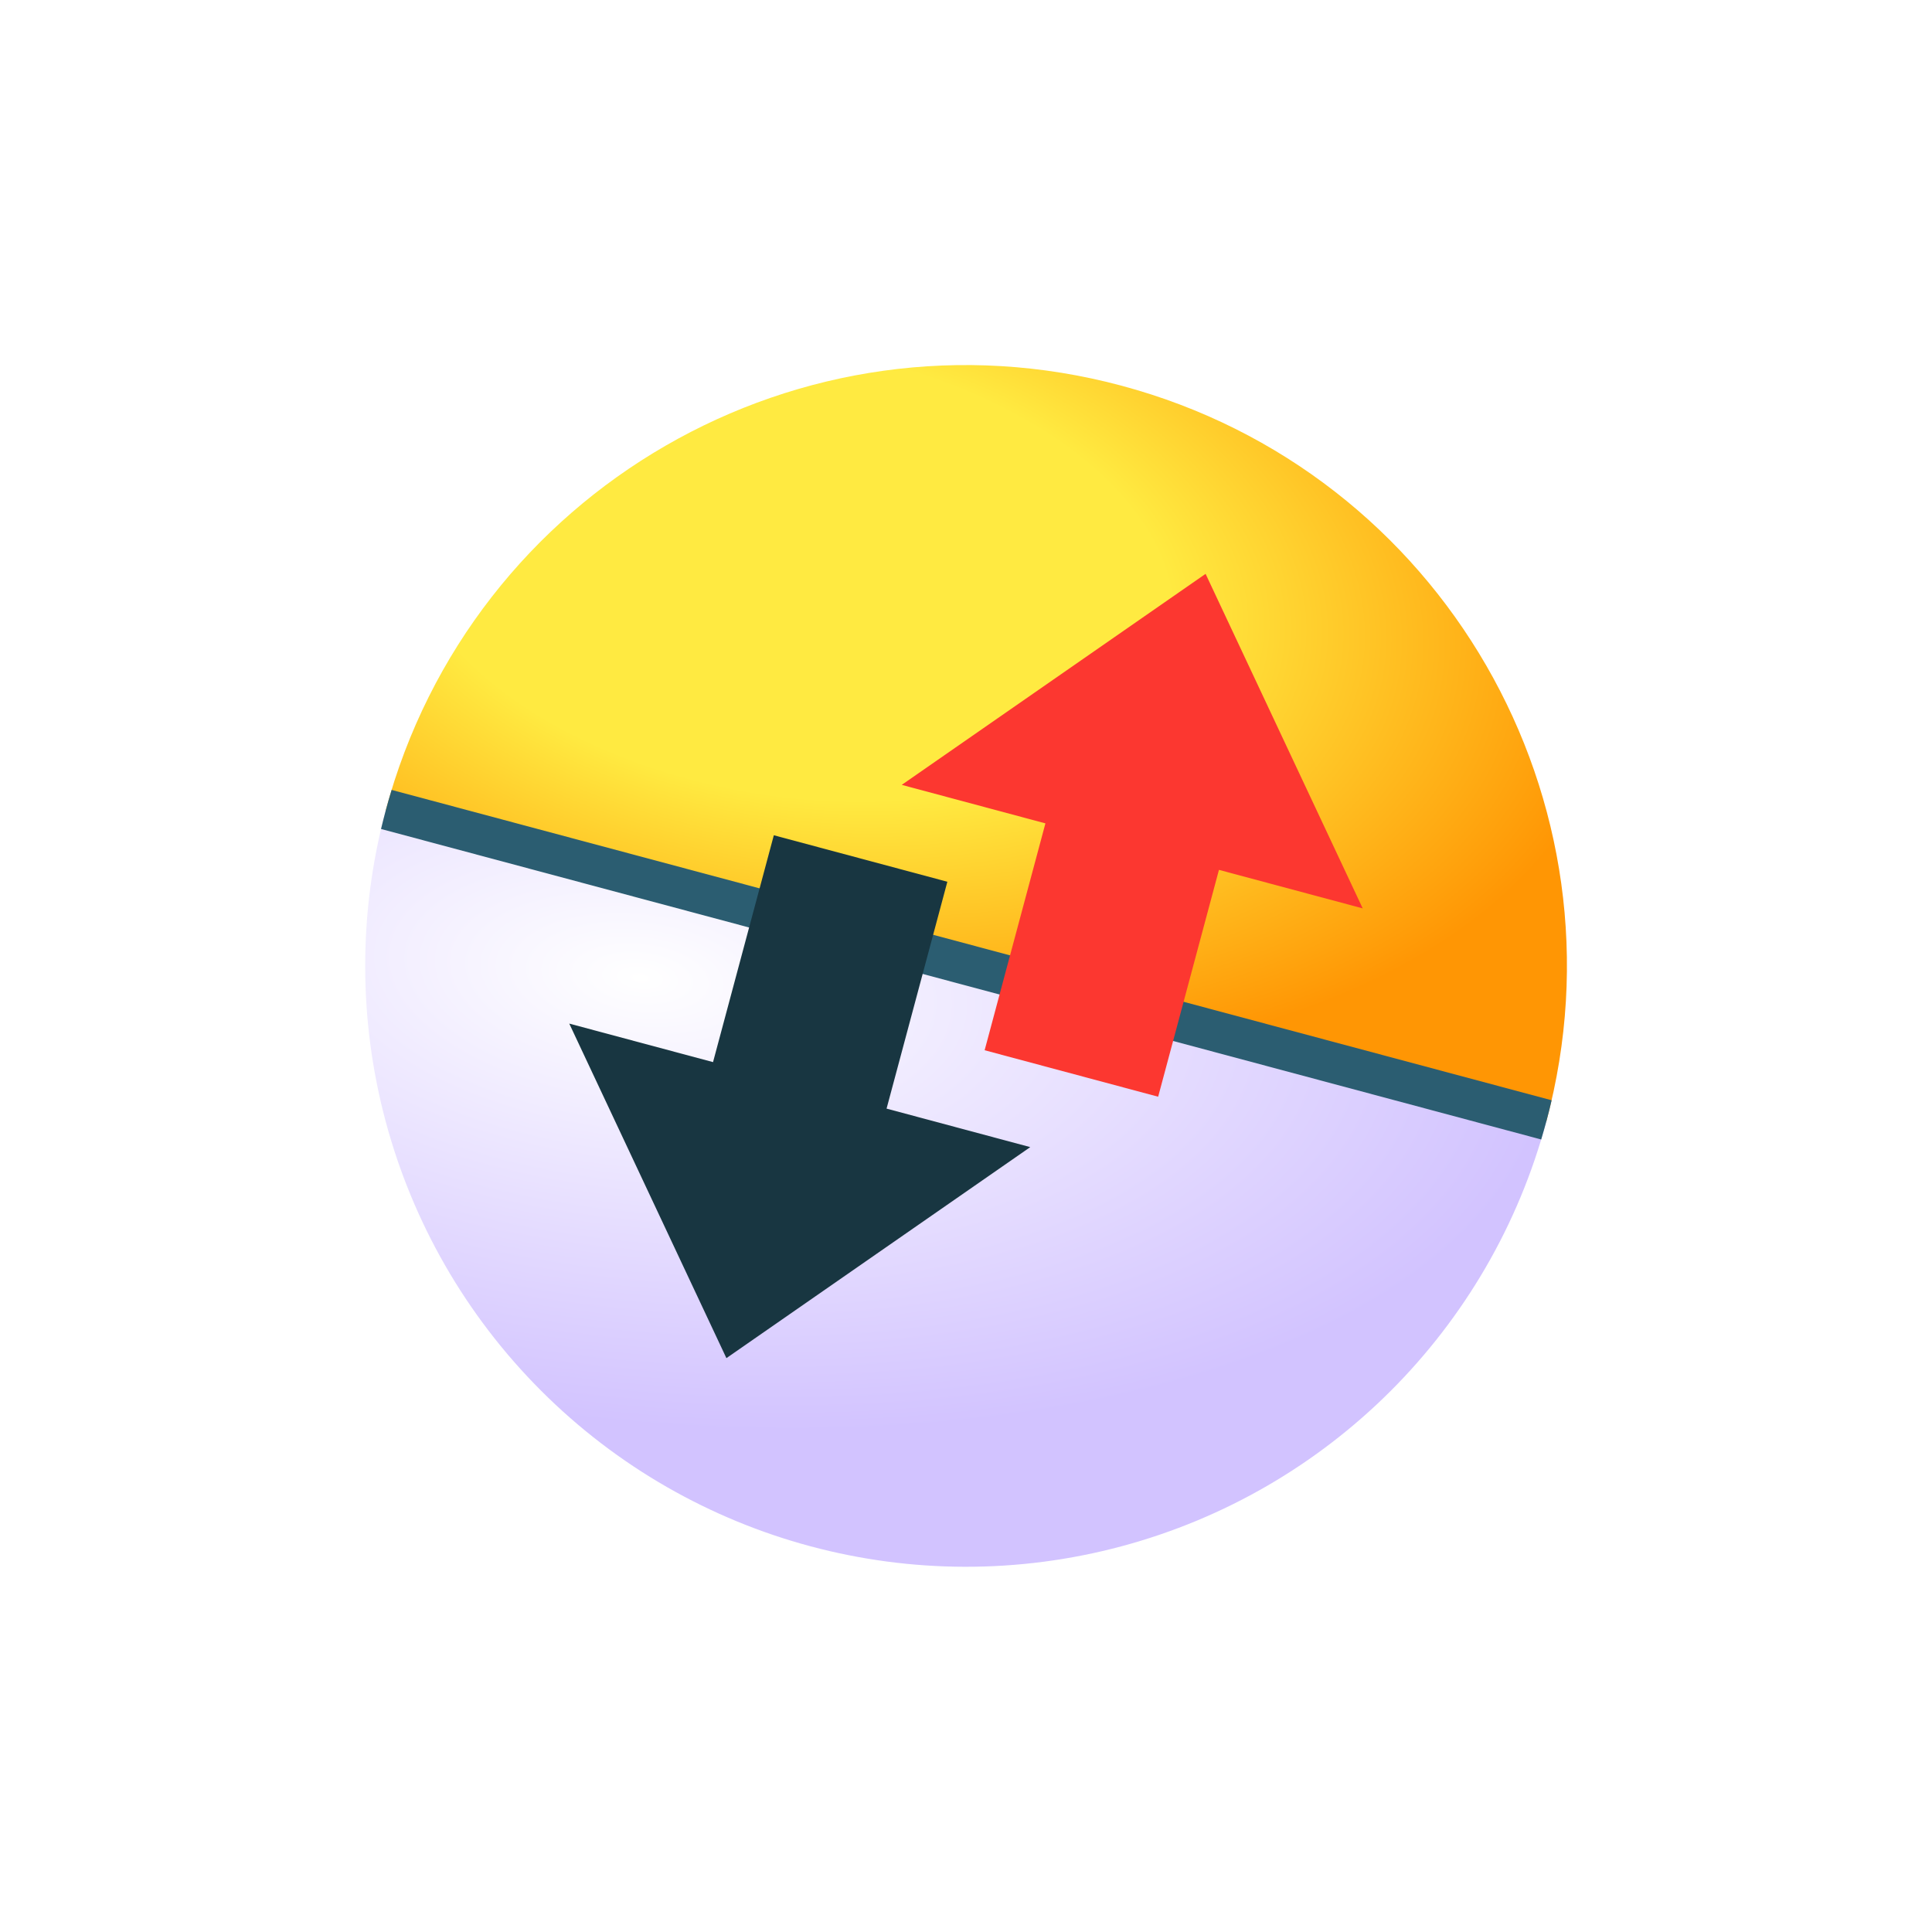
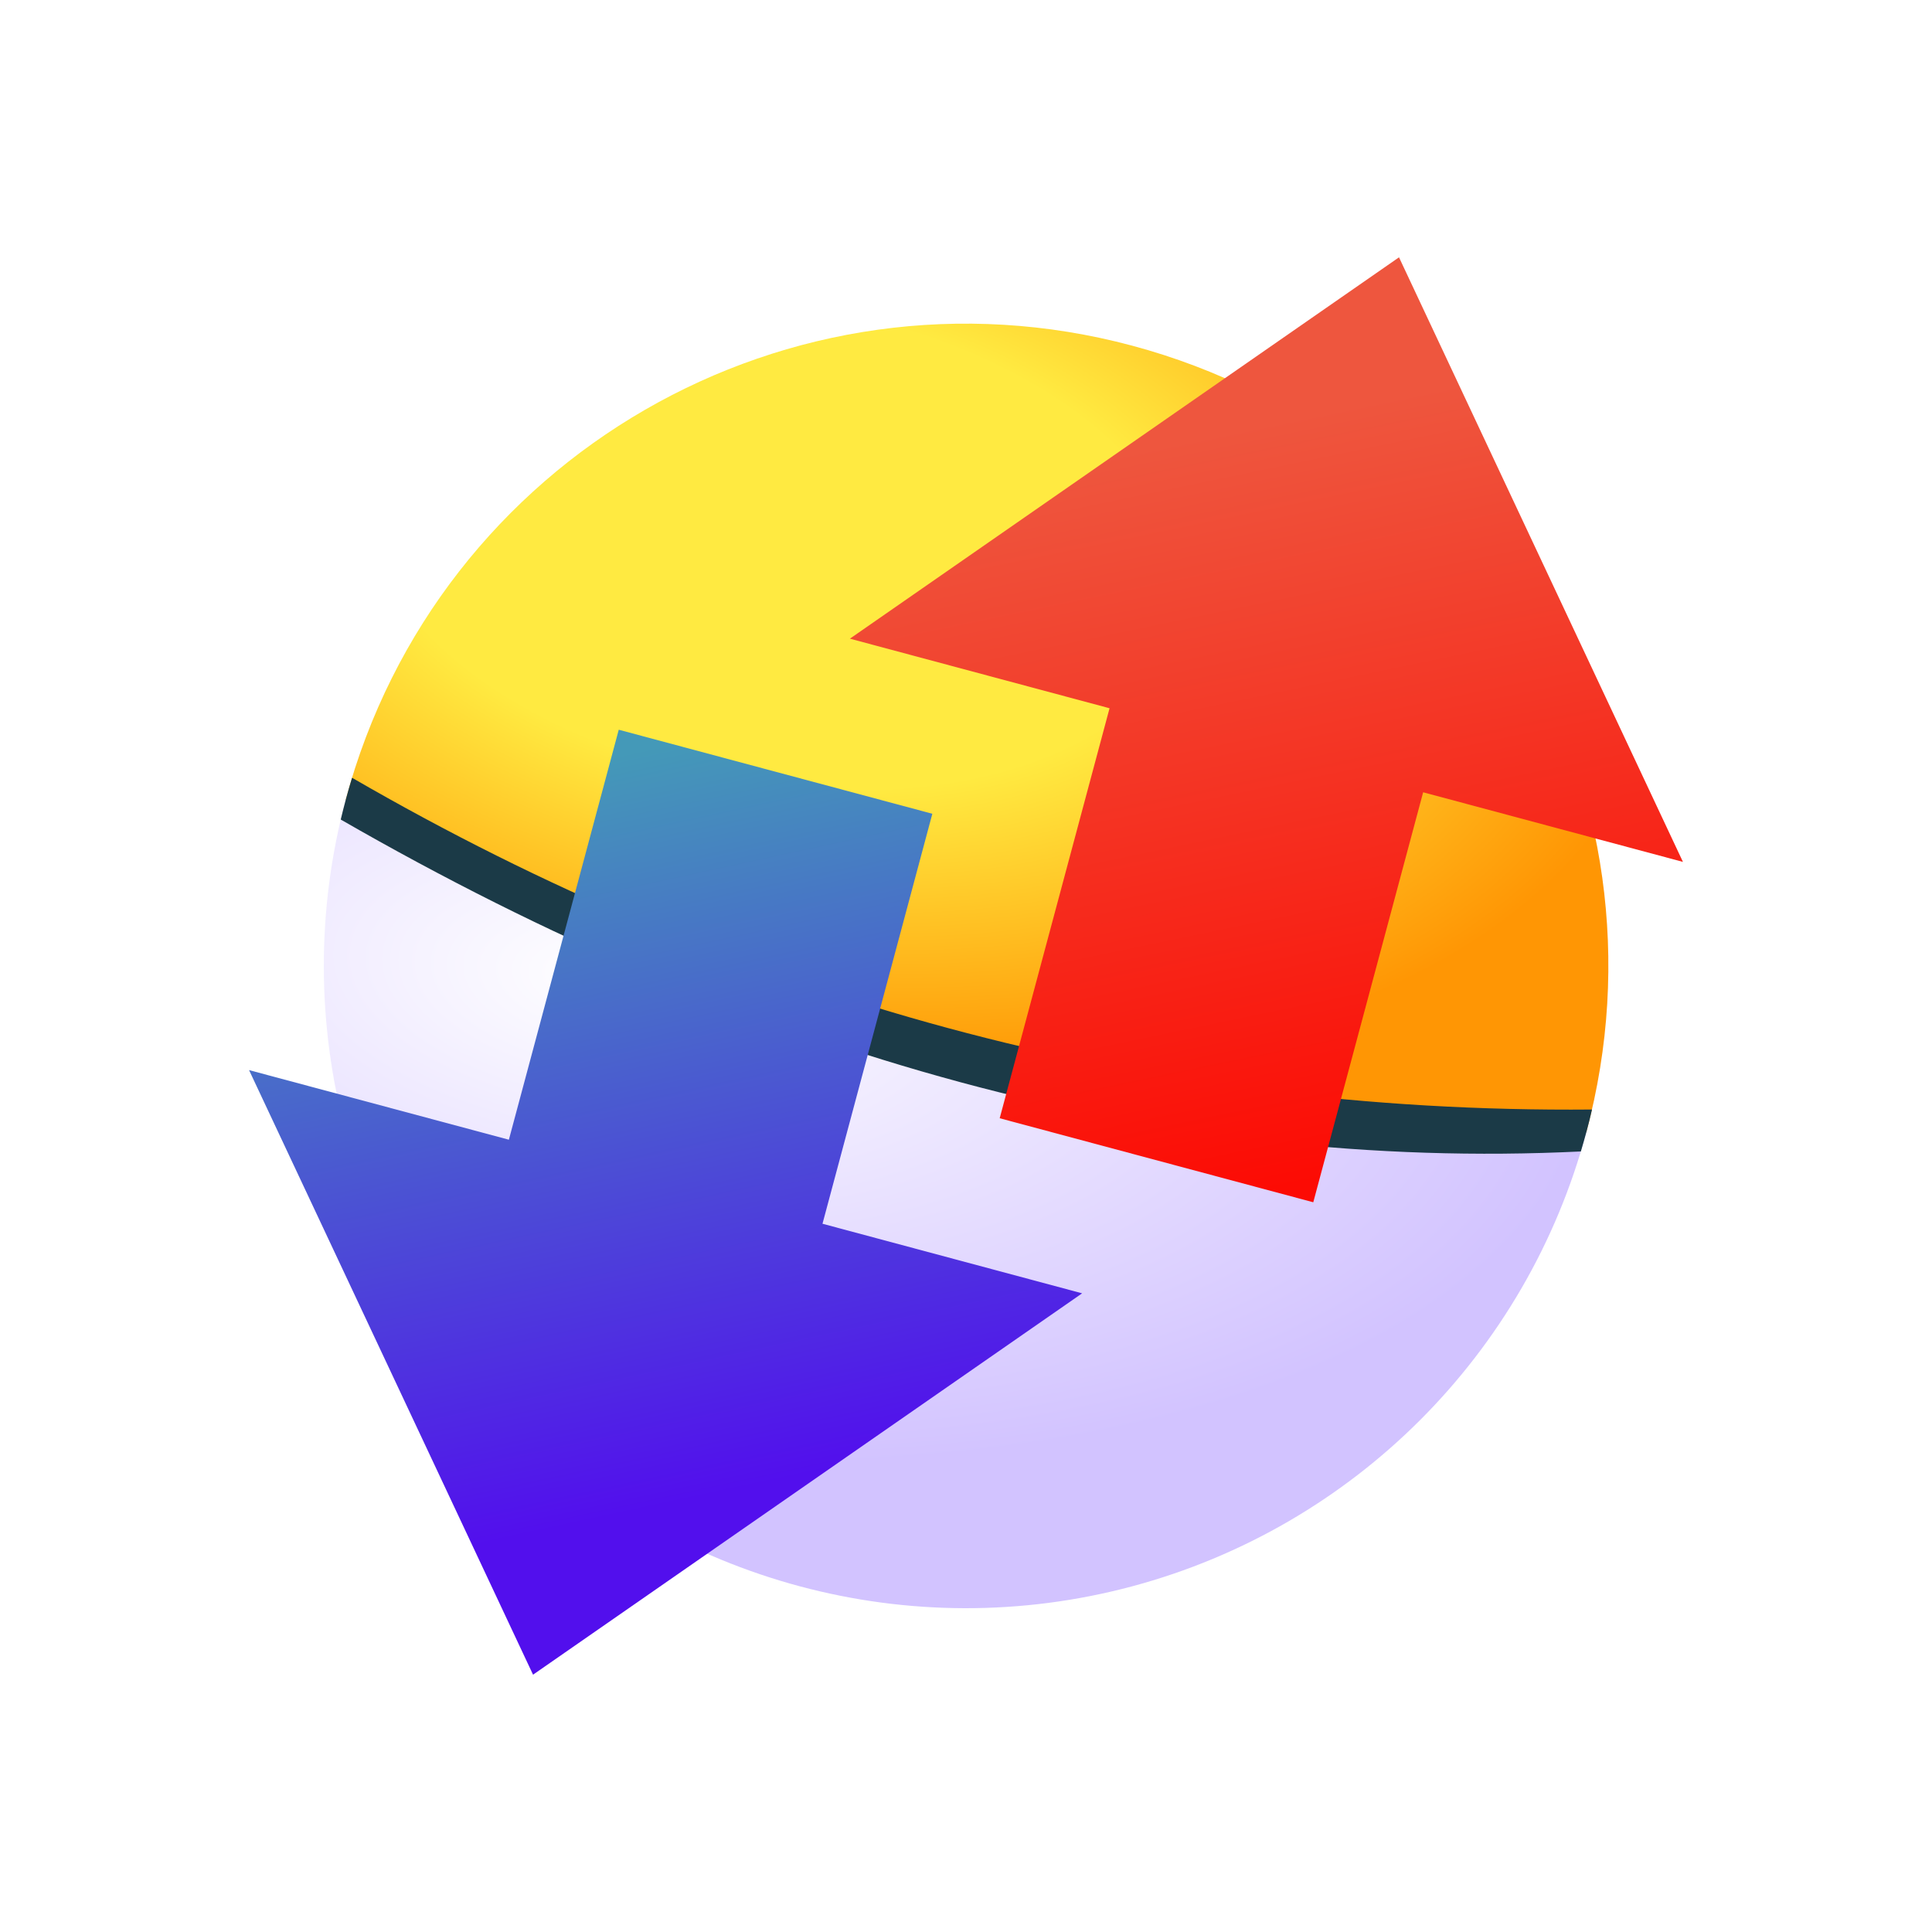
- <svg xmlns="http://www.w3.org/2000/svg" xmlns:xlink="http://www.w3.org/1999/xlink" width="512" height="512" viewBox="0 0 135.467 135.467">
-   <defs>
+ <svg xmlns="http://www.w3.org/2000/svg" xmlns:xlink="http://www.w3.org/1999/xlink" width="512" height="512" viewBox="0 0 135.467 135.467" version="1.1" id="svg216">
+   <defs id="defs204">
+     <linearGradient id="linearGradient1353">
+       <stop style="stop-color:#ee563e;stop-opacity:1;" offset="0" id="stop1349" />
+       <stop style="stop-color:#fc0b04;stop-opacity:1;" offset="1" id="stop1351" />
+     </linearGradient>
+     <linearGradient id="linearGradient1221">
+       <stop style="stop-color:#4499b8;stop-opacity:1;" offset="0" id="stop1217" />
+       <stop style="stop-color:#520fed;stop-opacity:1;" offset="1" id="stop1219" />
+     </linearGradient>
    <linearGradient id="prefix__c">
-       <stop offset=".462" stop-color="#ffea41" />
-       <stop offset="1" stop-color="#ff9604" />
+       <stop offset=".462" stop-color="#ffea41" id="stop182" />
+       <stop offset="1" stop-color="#ff9604" id="stop184" />
    </linearGradient>
    <linearGradient id="prefix__d">
-       <stop offset="0" stop-color="#fff" />
-       <stop offset="1" stop-color="#d2c3ff" />
+       <stop offset="0" stop-color="#fff" id="stop187" />
+       <stop offset="1" stop-color="#d2c3ff" id="stop189" />
    </linearGradient>
    <linearGradient id="prefix__b">
-       <stop offset=".462" stop-color="#ffcb04" />
-       <stop offset="1" stop-color="#ff9604" />
+       <stop offset=".462" stop-color="#ffcb04" id="stop192" />
+       <stop offset="1" stop-color="#ff9604" id="stop194" />
    </linearGradient>
    <linearGradient id="prefix__a">
-       <stop offset="0" stop-color="#f8f8f8" />
-       <stop offset="1" stop-color="#999da8" />
+       <stop offset="0" stop-color="#f8f8f8" id="stop197" />
+       <stop offset="1" stop-color="#999da8" id="stop199" />
    </linearGradient>
-     <radialGradient xlink:href="#prefix__c" id="prefix__e" cx="29.561" cy="12.081" fx="29.561" fy="12.081" r="48.676" gradientUnits="userSpaceOnUse" gradientTransform="matrix(.06485 .69167 -1.19996 .1125 65.097 17.23)" />
-     <radialGradient xlink:href="#prefix__d" id="prefix__f" cx="28.243" cy="41.644" fx="28.243" fy="41.644" r="48.675" gradientTransform="matrix(.09727 .63393 -1.3046 .20017 101.449 43.015)" gradientUnits="userSpaceOnUse" />
+     <radialGradient xlink:href="#prefix__c" id="prefix__e" cx="29.561" cy="12.081" fx="29.561" fy="12.081" r="48.676" gradientUnits="userSpaceOnUse" gradientTransform="matrix(-0.1243966,0.7320986,-1.270067,-0.2158241,73.43248,19.11943)" />
+     <radialGradient xlink:href="#prefix__d" id="prefix__f" cx="28.243" cy="41.644" fx="28.243" fy="41.644" r="48.675" gradientTransform="matrix(-0.07494933,0.6814508,-1.402361,-0.1542536,103.8319,55.7999)" gradientUnits="userSpaceOnUse" />
+     <linearGradient xlink:href="#linearGradient1221" id="linearGradient1223" x1="44.124" y1="52.74" x2="55.158" y2="103.671" gradientUnits="userSpaceOnUse" />
+     <linearGradient xlink:href="#linearGradient1353" id="linearGradient1355" x1="81.118" y1="31.247" x2="91.851" y2="82.953" gradientUnits="userSpaceOnUse" />
  </defs>
-   <path fill="url(#prefix__e)" d="M29.593 62.539A42.125 42.125 0 0171.72 20.414a42.125 42.125 0 0142.125 42.125H71.72z" transform="rotate(15 50 50)" />
-   <path d="M113.844 62.539A42.125 42.125 75.149 0192.781 99.02a42.125 42.125 75.149 01-42.125 0 42.125 42.125 75.149 01-21.063-36.482H71.72z" fill="url(#prefix__f)" transform="rotate(15 50 50)" />
-   <path style="-inkscape-stroke:none" d="M27.46 55.386c-.301.974-.53 1.86-.743 2.74l81.347 21.772c.266-.896.52-1.805.732-2.75z" color="#000" fill="#2b5d71" />
-   <path d="M63.228 55.033l21.305-14.796L95.55 63.694l-10.08-2.701L81.207 76.9l-12.167-3.26 4.262-15.907z" color="#000" fill="#fc3730" />
-   <path d="M72.238 80.433L50.934 95.229 39.915 71.772l10.081 2.701 4.263-15.907 12.167 3.26-4.262 15.907z" color="#000" fill="#183641" />
+   <path fill="url(#prefix__e)" d="M 24.24,56.079 C 30.677,32.057 55.368,17.801 79.39,24.239 103.411,30.676 117.666,55.367 111.229,79.388 80.122,77.649 51.288,69.416 24.24,56.079 Z" id="path206" style="fill:url(#prefix__e);stroke-width:1.069" />
+   <path d="M 111.228,79.388 C 107.064,94.927 94.927,107.064 79.388,111.228 63.85,115.391 47.27,110.949 35.895,99.573 24.519,88.198 20.077,71.617 24.24,56.078 50.442,69.199 79.197,77.431 111.228,79.388 Z" fill="url(#prefix__f)" id="path208" style="fill:url(#prefix__f);stroke-width:1.069" />
+   <path style="fill:#1b3a47;fill-opacity:1;stroke-width:1.069;-inkscape-stroke:none" d="m 24.686,54.535 c -0.322,1.041 -0.567,1.988 -0.794,2.929 28.927,16.655 57.909,24.689 86.953,23.273 0.284,-0.958 0.556,-1.929 0.782,-2.94 C 80.343,78.076 51.446,70.032 24.686,54.535 Z" color="#000000" fill="#2b5d71" id="path210" />
+   <path d="M 59.593,44.782 98.095,18.042 118.004,60.434 99.788,55.553 92.084,84.3 70.096,78.409 77.799,49.661 Z" color="#000000" fill="#fc3730" id="path212" style="stroke-width:1.807;fill-opacity:1;fill:url(#linearGradient1355)" />
+   <path d="m 75.876,90.685 -38.5,26.74 -19.913,-42.392 18.218,4.881 7.704,-28.747 21.988,5.892 -7.702,28.747 z" color="#000000" fill="#183641" id="path214" style="fill:url(#linearGradient1223);fill-opacity:1;stroke-width:1.807" />
</svg>
